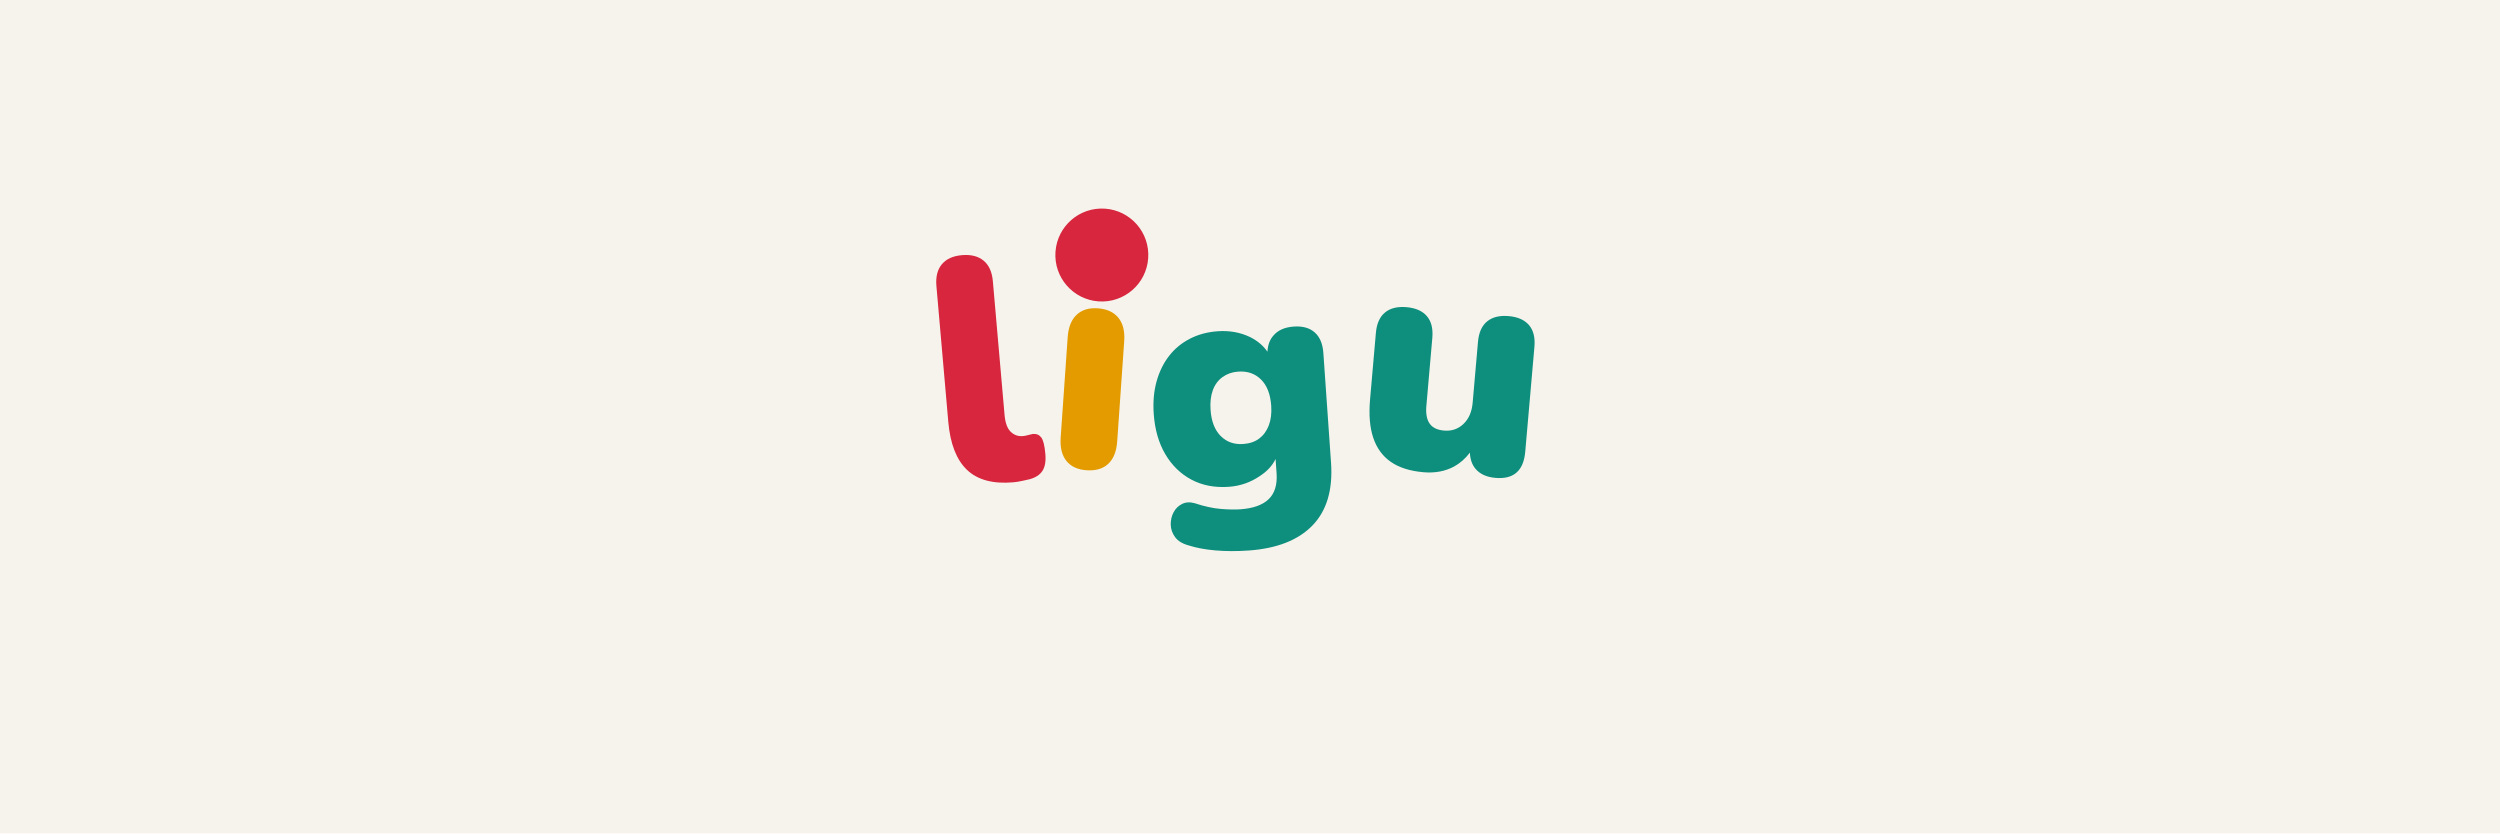
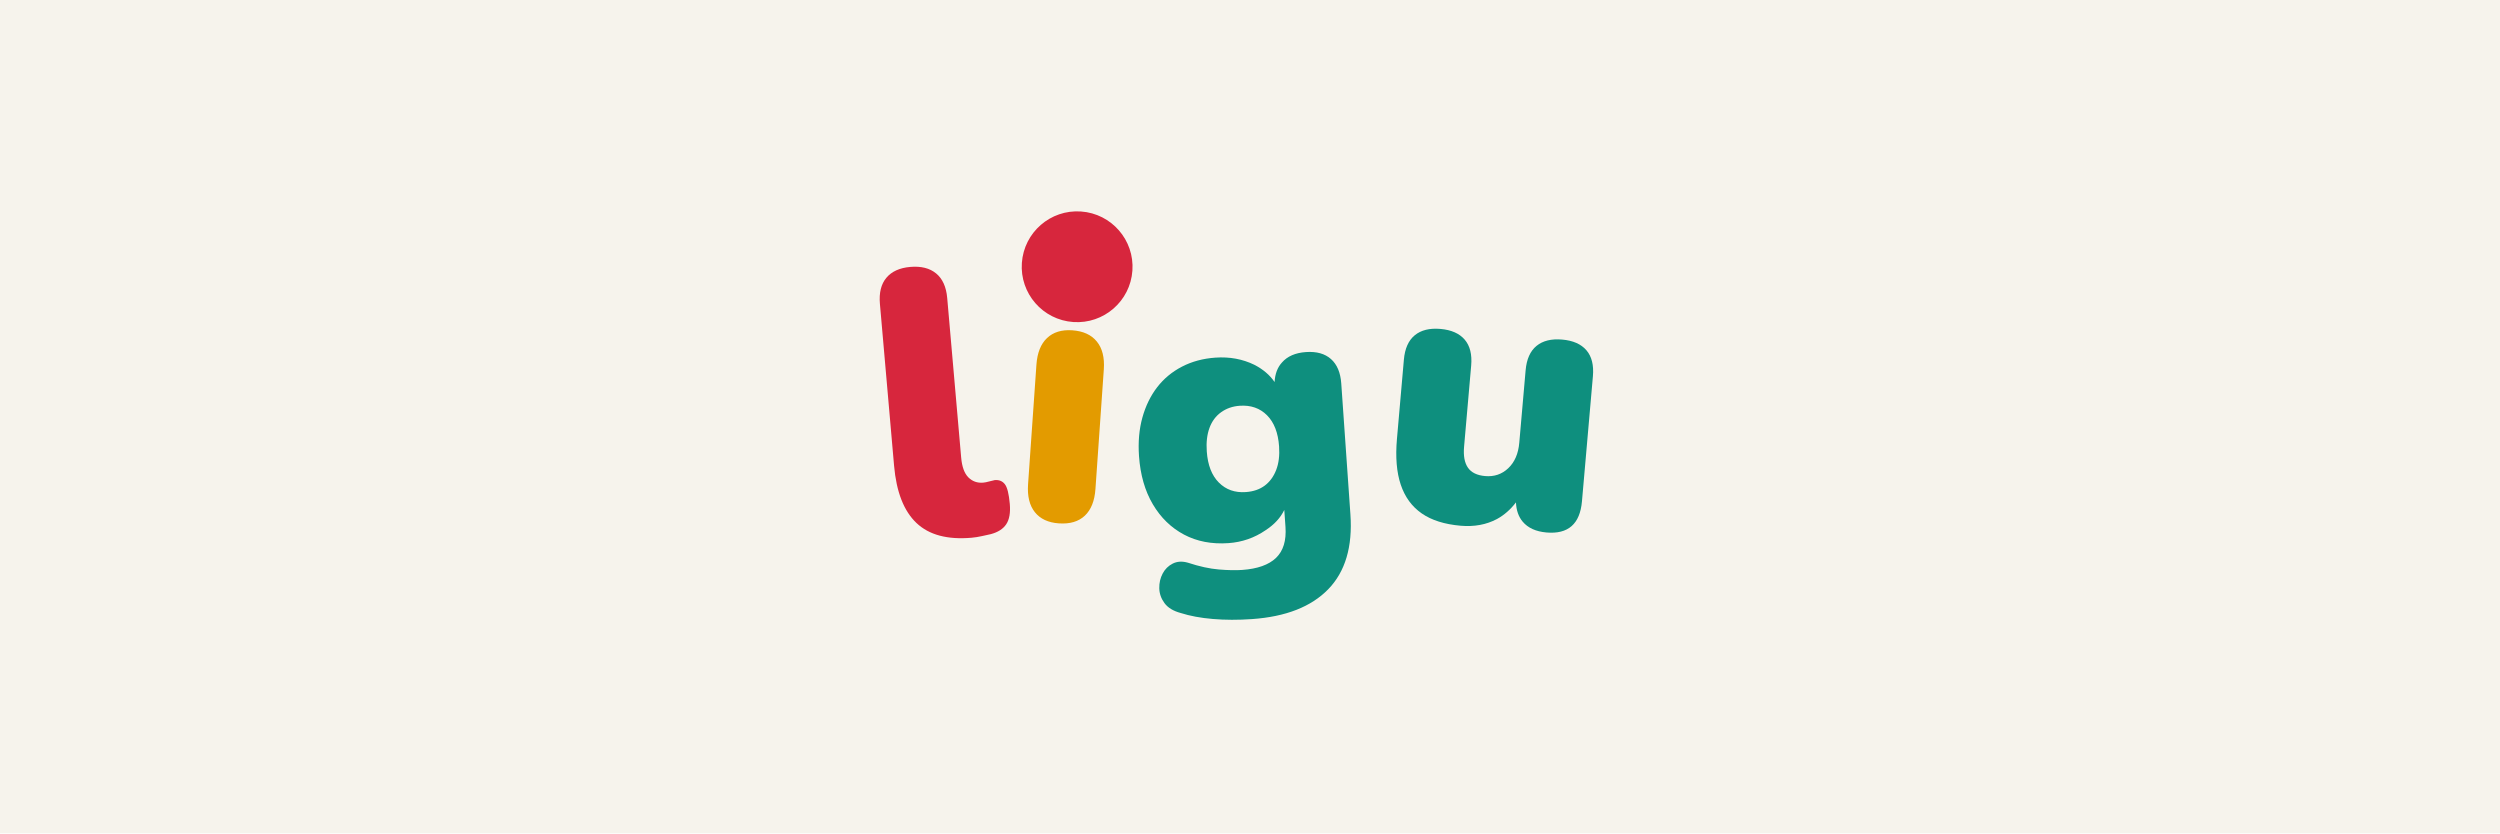
<svg xmlns="http://www.w3.org/2000/svg" width="1200" height="400" viewBox="0 0 1200 400">
  <rect x="0" y="0" width="1200" height="400" rx="0" fill="#F6F3EC" />
-   <g transform="translate(445.08,230.56) scale(1.5278)">
+   <g transform="translate(417.11,256.99) scale(1.8216)">
    <g transform="translate(0,0) rotate(-5,19.95,-35.15)">
      <path d="M23.9 1.1Q14.3 1.1 9.75 -4.05Q5.2 -9.2 5.2 -19.6V-62.4Q5.2 -66.8 7.5 -69.1Q9.8 -71.4 14 -71.4Q18.3 -71.4 20.65 -69.1Q23 -66.8 23 -62.4V-20.2Q23 -16.5 24.45 -14.8Q25.9 -13.1 28.2 -13.1Q28.9 -13.1 29.65 -13.25Q30.4 -13.4 31.3 -13.5Q33 -13.5 33.85 -12.2Q34.7 -10.9 34.7 -6.9Q34.7 -3.4 33.3 -1.65Q31.9 0.1 29 0.6Q28.2 0.7 26.7 0.9Q25.2 1.1 23.9 1.1Z" fill="#D7263D" />
    </g>
    <g transform="translate(37.8,-4) rotate(4,14.1,-24.6)">
      <path d="M14 0.9Q9.8 0.9 7.5 -1.6Q5.2 -4.1 5.2 -8.8V-40.4Q5.2 -45.1 7.5 -47.6Q9.8 -50.1 14 -50.1Q18.3 -50.1 20.65 -47.6Q23 -45.1 23 -40.4V-8.8Q23 -4.1 20.7 -1.6Q18.4 0.9 14 0.9Z" fill="#E39B00" />
      <circle cx="14.1" cy="-66.89" r="14.6" fill="#D7263D" />
    </g>
    <g transform="translate(68.9,3) rotate(-4,30.15,-15.6)">
      <path d="M29.6 19.1Q24.1 19.1 19.3 18.35Q14.5 17.6 11 16.2Q8.1 15.2 6.9 13.3Q5.7 11.4 5.8 9.3Q5.9 7.2 6.95 5.5Q8 3.8 9.8 3.05Q11.6 2.3 13.8 3.1Q18.2 4.9 21.8 5.45Q25.4 6 27.9 6Q34 6 37.05 3.45Q40.1 0.9 40.1 -4.5V-9Q38.4 -6 34.8 -4Q30.2 -1.3 24.8 -1.3Q18.2 -1.3 13.3 -4.35Q8.4 -7.4 5.65 -12.9Q2.9 -18.4 2.9 -25.8Q2.9 -31.4 4.5 -35.9Q6.1 -40.4 8.95 -43.6Q11.8 -46.8 15.85 -48.55Q19.9 -50.3 24.8 -50.3Q30.4 -50.3 34.9 -47.7Q38.2 -45.7 39.9 -42.8Q40.3 -46 42.2 -47.8Q44.5 -50.1 48.7 -50.1Q52.9 -50.1 55.15 -47.8Q57.4 -45.5 57.4 -41.2V-6.6Q57.4 6.2 50.2 12.65Q43 19.1 29.6 19.1ZM30.3 -14.4Q33.3 -14.4 35.4 -15.75Q37.5 -17.1 38.7 -19.65Q39.9 -22.2 39.9 -25.8Q39.9 -31.2 37.3 -34.2Q34.7 -37.2 30.3 -37.2Q27.5 -37.2 25.3 -35.85Q23.1 -34.5 21.95 -31.95Q20.8 -29.4 20.8 -25.8Q20.8 -20.4 23.4 -17.4Q26 -14.4 30.3 -14.4Z" fill="#0E8F7E" />
    </g>
    <g transform="translate(134.5,-3) rotate(5,29.9,-24.5)">
      <path d="M23.6 1.1Q17.2 1.1 13.1 -1.25Q9 -3.6 6.95 -8.3Q4.9 -13 4.9 -20.2V-41.2Q4.9 -45.6 7.2 -47.85Q9.5 -50.1 13.8 -50.1Q18.1 -50.1 20.4 -47.85Q22.7 -45.6 22.7 -41.2V-19.7Q22.7 -16.1 24.2 -14.3Q25.7 -12.5 28.9 -12.5Q32.5 -12.5 34.8 -15.1Q37.1 -17.7 37.1 -22V-41.2Q37.1 -45.6 39.4 -47.85Q41.7 -50.1 46 -50.1Q50.3 -50.1 52.6 -47.85Q54.9 -45.6 54.9 -41.2V-8.1Q54.9 0.9 46.3 0.9Q42.1 0.9 39.8 -1.4Q38 -3.2 37.6 -6.3Q35.7 -3.3 33 -1.5Q29 1.1 23.6 1.1Z" fill="#0E8F7E" />
    </g>
  </g>
</svg>
